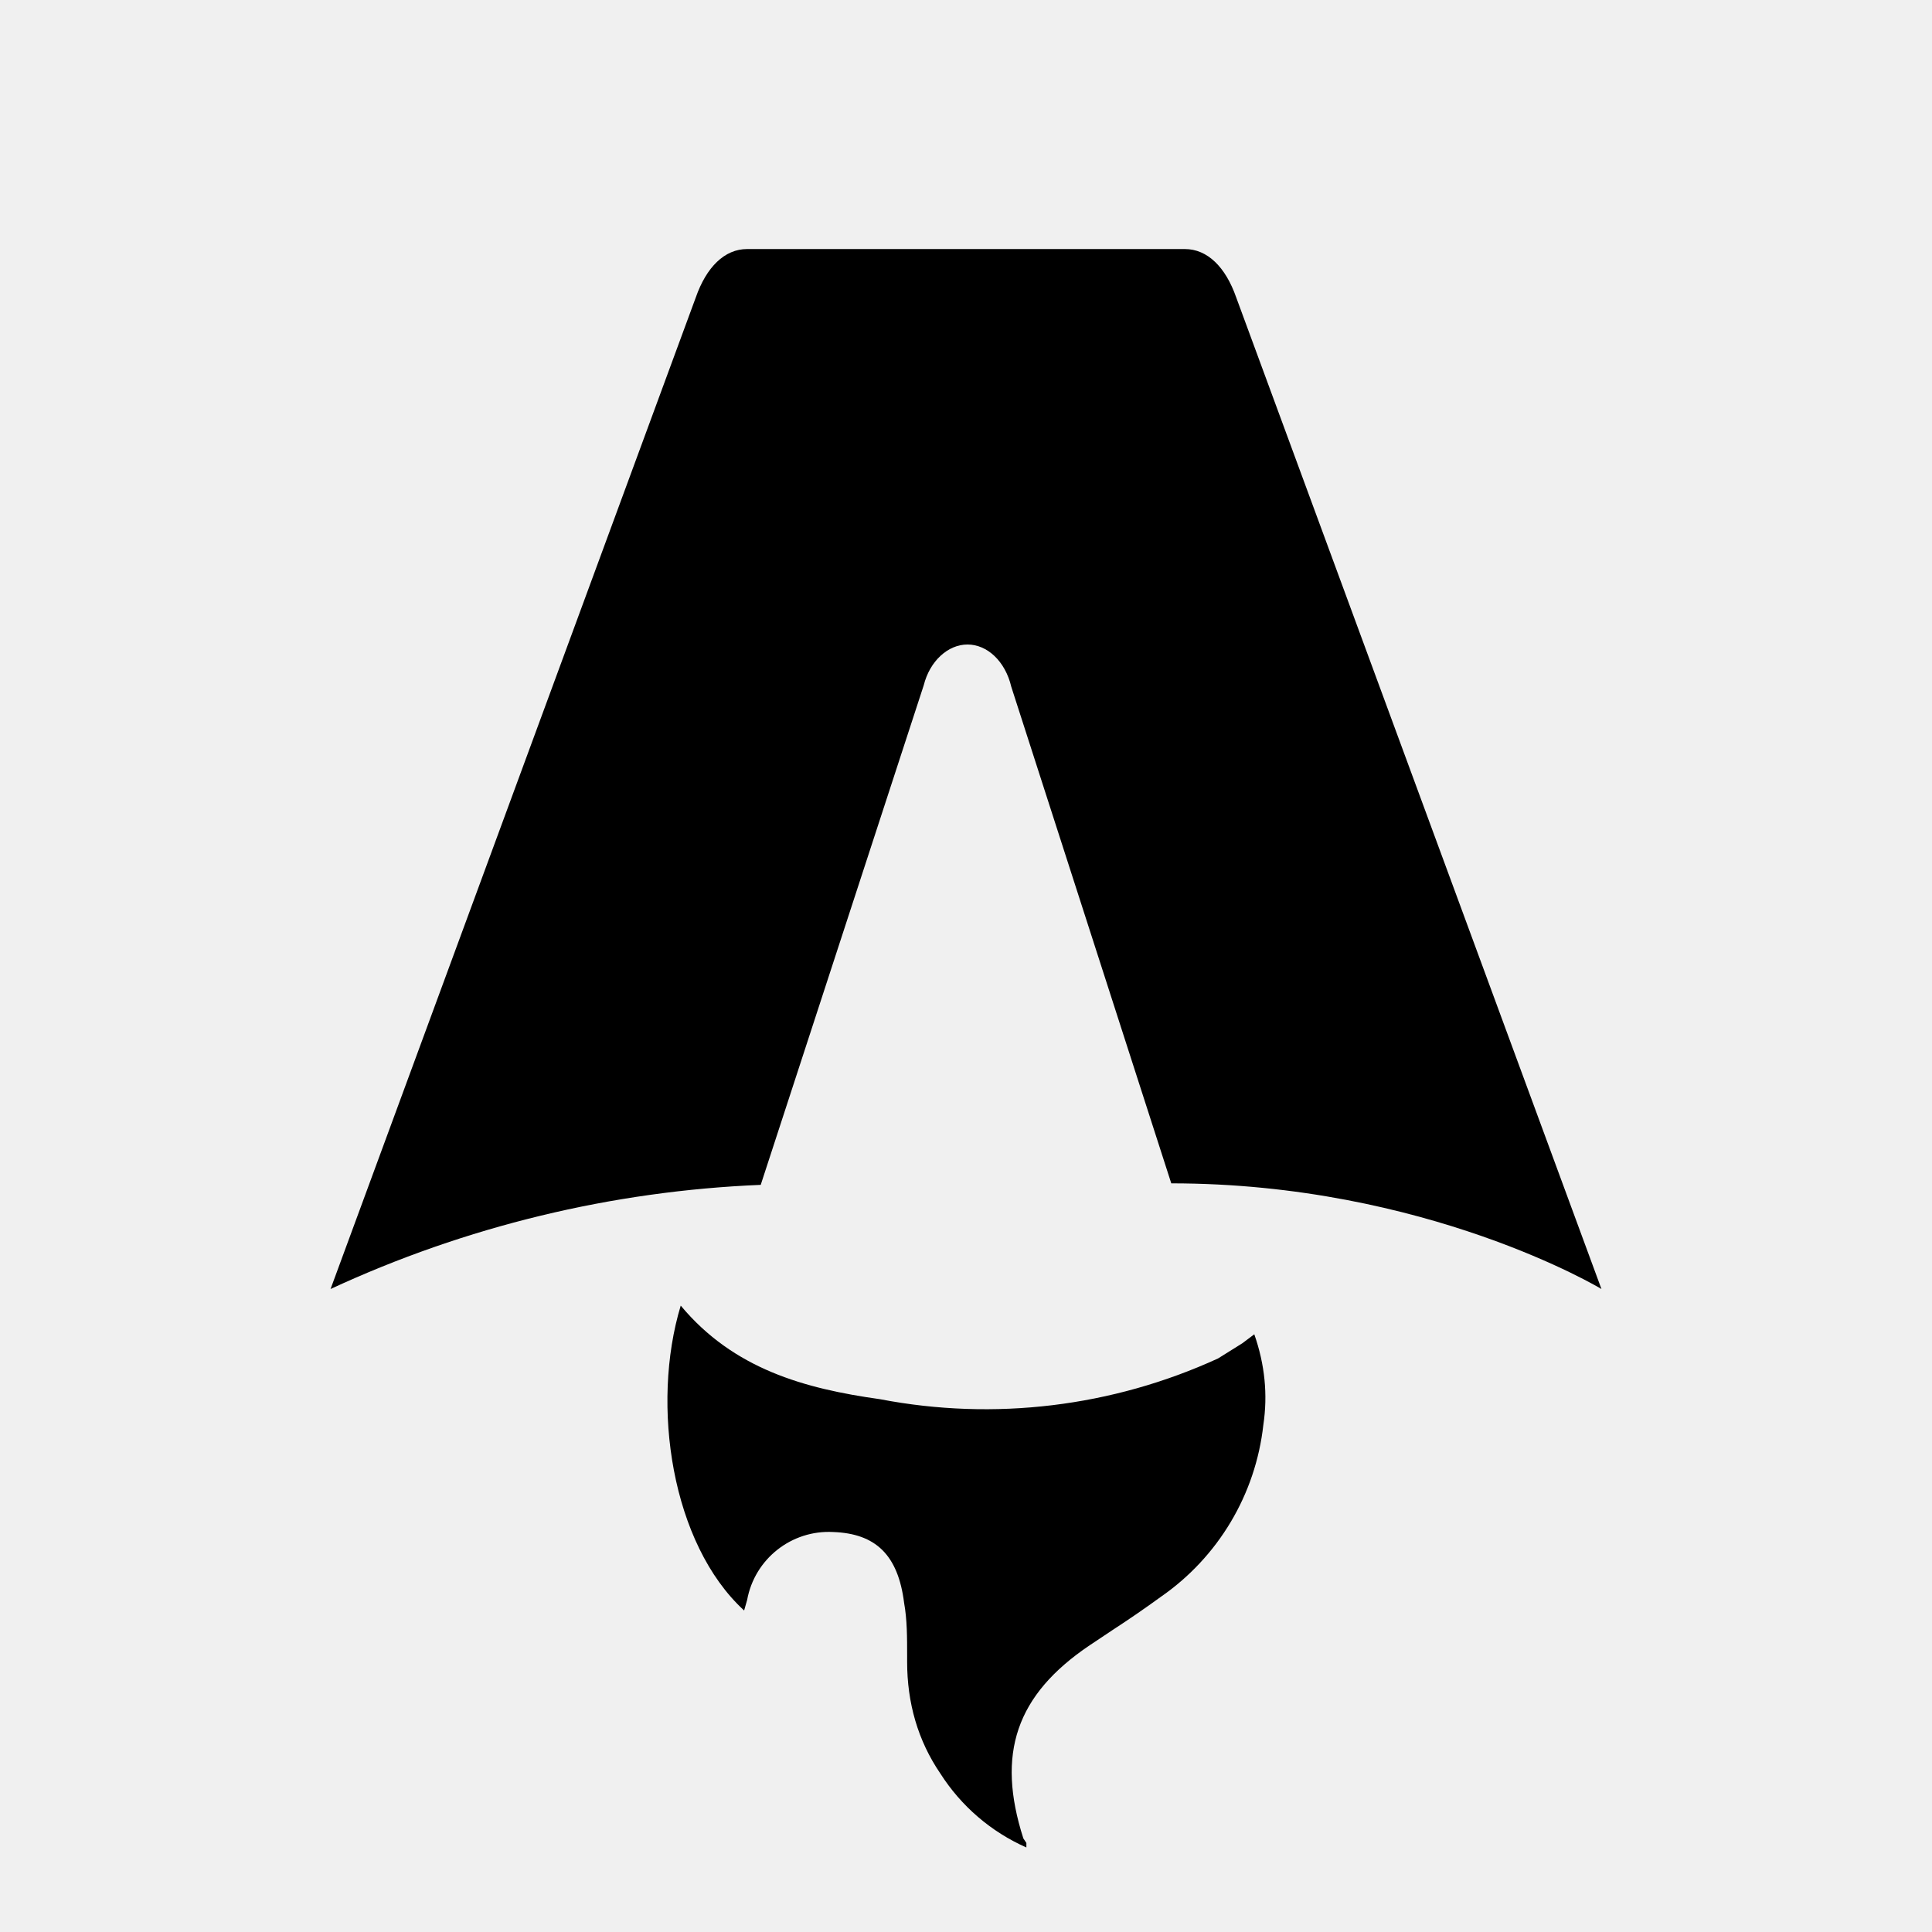
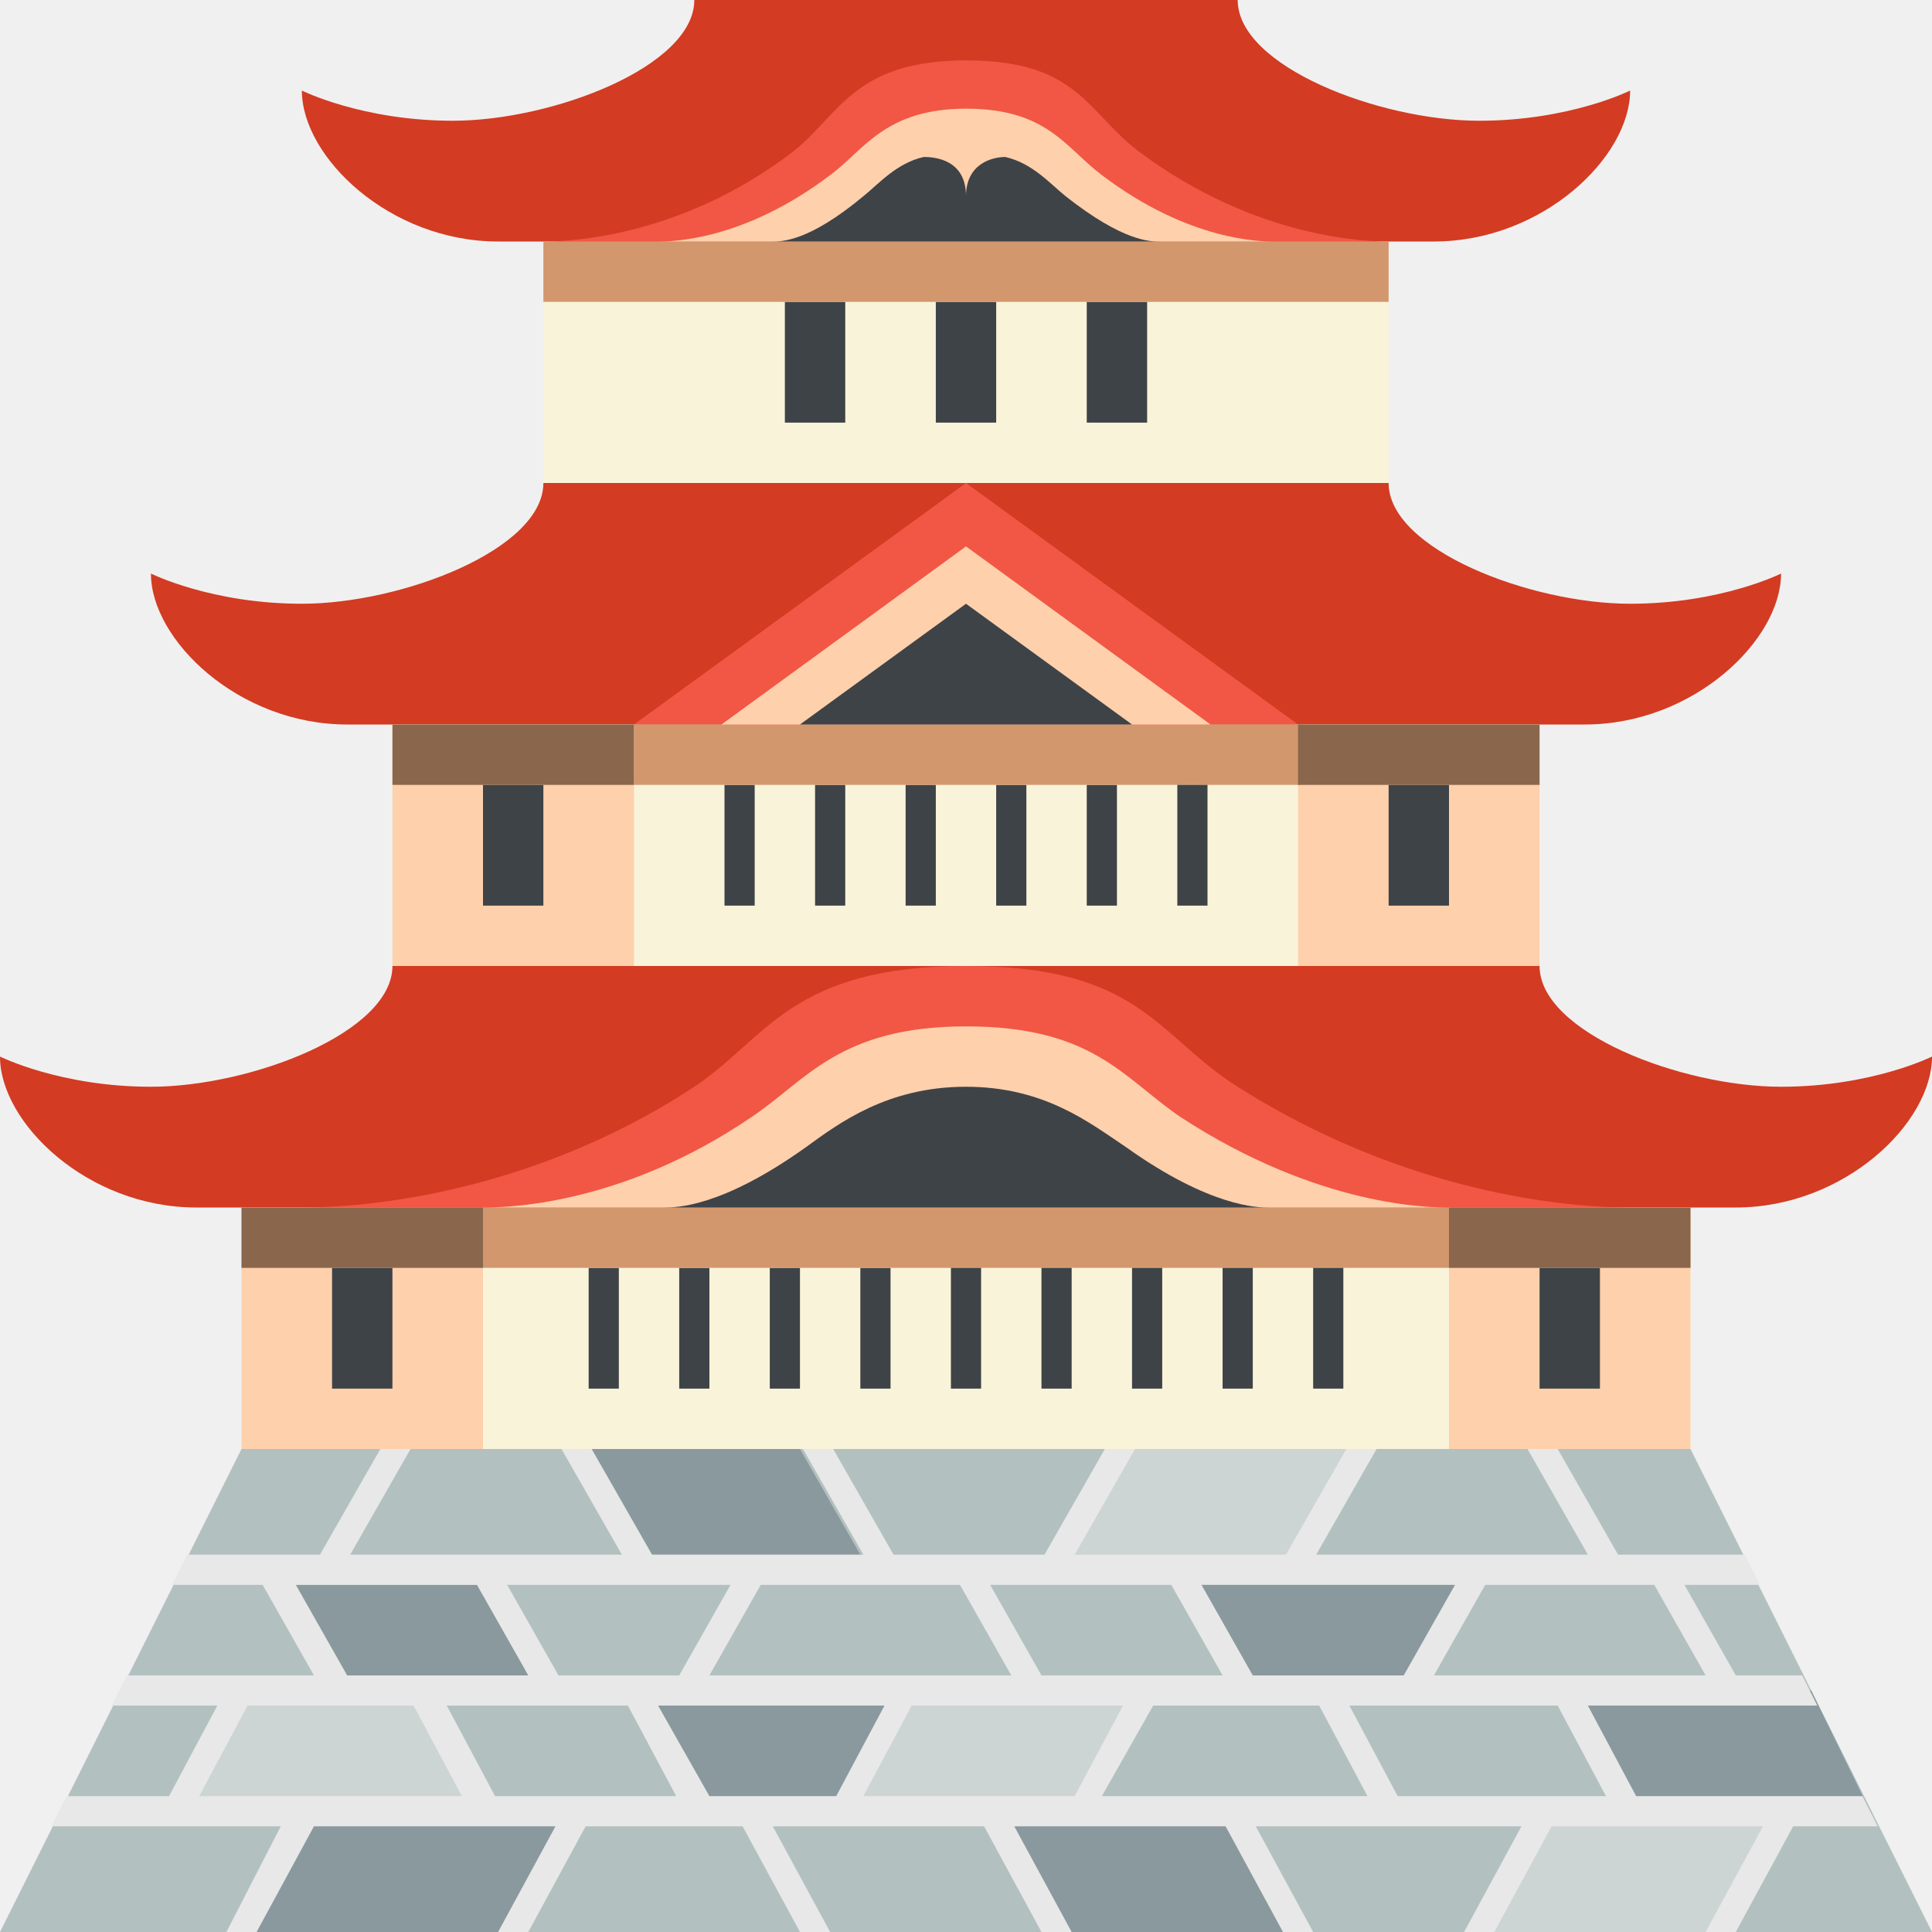
- <svg xmlns="http://www.w3.org/2000/svg" fill="none" viewBox="0 0 128 128">
-   <path d="M50.4 78.5a75.1 75.1 0 0 0-28.5 6.9l24.2-65.7c.7-2 1.9-3.2 3.4-3.2h29c1.5 0 2.7 1.2 3.4 3.2l24.2 65.7s-11.6-7-28.5-7L67 45.5c-.4-1.7-1.6-2.8-2.9-2.8-1.3 0-2.5 1.1-2.9 2.7L50.4 78.5Zm-1.1 28.2Zm-4.2-20.2c-2 6.6-.6 15.8 4.2 20.2a17.5 17.5 0 0 1 .2-.7 5.5 5.5 0 0 1 5.7-4.5c2.8.1 4.3 1.5 4.7 4.7.2 1.1.2 2.3.2 3.5v.4c0 2.7.7 5.2 2.2 7.4a13 13 0 0 0 5.7 4.9v-.3l-.2-.3c-1.8-5.6-.5-9.5 4.4-12.8l1.5-1a73 73 0 0 0 3.2-2.2 16 16 0 0 0 6.8-11.4c.3-2 .1-4-.6-6l-.8.6-1.6 1a37 37 0 0 1-22.4 2.7c-5-.7-9.7-2-13.2-6.2Z" />
-   <style>
-         path { fill: #000; }
-         @media (prefers-color-scheme: dark) {
-             path { fill: #FFF; }
-         }
-     </style>
+ <svg xmlns="http://www.w3.org/2000/svg" width="800px" height="800px" viewBox="0 0 64 64" aria-hidden="true" role="img" class="iconify iconify--emojione" preserveAspectRatio="xMidYMid meet">
+   <path fill="#b2c1c0" d="M56 48H8L0 64h64z">
+ 
+ </path>
+   <g fill="#f9f3d9">
+     <path d="M8 40h48v8H8z">
+ 
+ </path>
+     <path d="M13 24h38v8H13z">
+ 
+ </path>
+     <path d="M18 8h28v8H18z">
+ 
+ </path>
+   </g>
+   <g fill="#d33b23">
+     <path d="M18 16c0 2.2-4.7 4-8 4c-3 0-5-1-5-1c0 2.2 2.9 5 6.5 5H32v-8H18z">
+ 
+ </path>
+     <path d="M13 32c0 2.2-4.7 4-8 4c-3 0-5-1-5-1c0 2.2 2.9 5 6.5 5H32v-8H13z">
+ 
+ </path>
+     <path d="M51 32c0 2.2 4.7 4 8 4c3 0 5-1 5-1c0 2.2-2.9 5-6.5 5H32v-8h19z">
+ 
+ </path>
+     <path d="M46 16c0 2.2 4.7 4 8 4c3 0 5-1 5-1c0 2.2-2.9 5-6.5 5H32v-8h14z">
+ 
+ </path>
+     <path d="M41 0c0 2.2 4.7 4 8 4c3 0 5-1 5-1c0 2.2-2.9 5-6.5 5H32V0h9z">
+ 
+ </path>
+     <path d="M23 0c0 2.2-4.7 4-8 4c-3 0-5-1-5-1c0 2.2 2.9 5 6.5 5H32V0h-9z">
+ 
+ </path>
+   </g>
+   <g fill="#3e4347">
+     <path d="M24 26h1v4h-1z">
+ 
+ </path>
+     <path d="M27 26h1v4h-1z">
+ 
+ </path>
+     <path d="M36 26h1v4h-1z">
+ 
+ </path>
+     <path d="M30 26h1v4h-1z">
+ 
+ </path>
+     <path d="M33 26h1v4h-1z">
+ 
+ </path>
+     <path d="M25.5 42h1v4h-1z">
+ 
+ </path>
+     <path d="M19.5 42h1v4h-1z">
+ 
+ </path>
+     <path d="M22.5 42h1v4h-1z">
+ 
+ </path>
+     <path d="M28.5 42h1v4h-1z">
+ 
+ </path>
+     <path d="M26 10h2v4h-2z">
+ 
+ </path>
+     <path d="M36 10h2v4h-2z">
+ 
+ </path>
+     <path d="M31 10h2v4h-2z">
+ 
+ </path>
+   </g>
+   <g fill="#fed0ac">
+     <path d="M8 40h8v8H8z">
+ 
+ </path>
+     <path d="M48 40h8v8h-8z">
+ 
+ </path>
+     <path d="M13 24h8v8h-8z">
+ 
+ </path>
+     <path d="M43 24h8v8h-8z">
+ 
+ </path>
+   </g>
+   <g fill="#3e4347">
+     <path d="M51 42h2v4h-2z">
+ 
+ </path>
+     <path d="M11 42h2v4h-2z">
+ 
+ </path>
+   </g>
+   <path fill="#f15744" d="M32 16l-11 8h22z">
+ 
+ </path>
+   <g fill="#d3976e">
+     <path d="M18 8h28v2H18z">
+ 
+ </path>
+     <path d="M21 24h22.1v2H21z">
+ 
+ </path>
+   </g>
+   <g fill="#3e4347">
+     <path d="M46 26h2v4h-2z">
+ 
+ </path>
+     <path d="M16 26h2v4h-2z">
+ 
+ </path>
+   </g>
+   <path fill="#d3976e" d="M16 40h32v2H16z">
+ 
+ </path>
+   <g fill="#89664c">
+     <path d="M8 40h8v2H8z">
+ 
+ </path>
+     <path d="M48 40h8v2h-8z">
+ 
+ </path>
+     <path d="M13 24h8v2h-8z">
+ 
+ </path>
+     <path d="M43 24h8v2h-8z">
+ 
+ </path>
+   </g>
+   <path fill="#fed0ac" d="M40.1 24L32 18.1L23.9 24z">
+ 
+ </path>
+   <g fill="#3e4347">
+     <path d="M26.5 24h11L32 20z">
+ 
+ </path>
+     <path d="M37.5 42h1v4h-1z">
+ 
+ </path>
+     <path d="M31.5 42h1v4h-1z">
+ 
+ </path>
+     <path d="M34.5 42h1v4h-1z">
+ 
+ </path>
+     <path d="M40.5 42h1v4h-1z">
+ 
+ </path>
+     <path d="M43.5 42h1v4h-1z">
+ 
+ </path>
+   </g>
+   <path d="M41 36c-2.7-1.7-3.2-4-9-4s-6.6 2.4-9 4c-6.1 4-12.2 4-13 4h44c-.8 0-6.7 0-13-4" fill="#f15744">
+ 
+ </path>
+   <path d="M39.1 37c-1.9-1.3-2.9-3-7.1-3c-4.2 0-5.3 1.8-7.1 3c-4.4 3-8.3 3-8.9 3h32c-.6 0-4.3 0-8.9-3" fill="#fed0ac">
+ 
+ </path>
+   <g fill="#3e4347">
+     <path d="M37.3 38c-1.2-.8-2.7-2-5.3-2c-2.6 0-4.2 1.2-5.3 2c-2.8 2-4.3 2-4.7 2h20c-.3 0-1.9 0-4.7-2">
+ 
+ </path>
+     <path d="M39 26h1v4h-1z">
+ 
+ </path>
+   </g>
+   <path d="M37.7 5c-1.7-1.3-2-3-5.7-3s-4.2 1.8-5.7 3c-3.9 3-7.8 3-8.3 3h28c-.5 0-4.3 0-8.3-3" fill="#f15744">
+ 
+ </path>
+   <path d="M36.5 5.8c-1.2-.9-1.8-2.2-4.5-2.2S28.6 5 27.5 5.8C24.6 8 22.2 8 21.8 8h20.4c-.4 0-2.8 0-5.7-2.2" fill="#fed0ac">
+ 
+ </path>
+   <path d="M35.3 6.5c-.5-.4-1.1-1.1-2-1.3c-.4 0-1.3.2-1.3 1.3c0-1.2-1-1.3-1.4-1.3c-.9.2-1.5.9-2 1.3C26.8 8 25.9 8 25.6 8h12.8c-.3 0-1.2 0-3.1-1.5" fill="#3e4347">
+ 
+ </path>
+   <g fill="#62727a">
+     <path opacity=".5" d="M28.5 51.5h-7l-2-3.5h7z">
+ 
+ </path>
+     <path opacity=".5" d="M17.5 55.5h-6.7l-1-3h6.7z">
+ 
+ </path>
+     <path opacity=".5" d="M27.5 60.1h-4l-3-4.1h10z">
+ 
+ </path>
+     <path opacity=".5" d="M47 56h-6l-2-4.1h10z">
+ 
+ </path>
+     <path opacity=".5" d="M8.1 64H17l2.1-3.9h-8.9z">
+ 
+ </path>
+     <path opacity=".5" d="M43 64h-8.1L33 60.1h8.1z">
+ 
+ </path>
+     <path opacity=".5" d="M54 60.1h8L60 56h-8z">
+ 
+ </path>
+   </g>
+   <g fill="#e8e8e8">
+     <path opacity=".5" d="M57.1 64h-7.8l1.5-4h8.5z">
+ 
+ </path>
+     <path opacity=".5" d="M16 60H5.5L8 56h6z">
+ 
+ </path>
+     <path opacity=".5" d="M36 60h-8.5l2.5-4h8z">
+ 
+ </path>
+     <path opacity=".5" d="M43 52h-8.5l2.5-4h8z">
+ 
+ </path>
+     <path d="M53.2 59.5h-6.9l-1.6-3h6.9l1.6 3m-32.4-3l1.6 3h-6l-1.6-3h6m1 0h7.5l-1.6 3h-4.2l-1.7-3m8.4 0h7l-1.6 3h-7l1.6-3m8 0h5.5l1.6 3h-8.8l1.7-3m16.6-4l1.7 3h-9l1.7-3h5.6m-6.6 0l-1.7 3h-5l-1.7-3h8.4m-9.4 0l1.7 3h-6l-1.7-3h6m-7 0l1.7 3h-10l1.7-3h6.6m-7.6 0l-1.7 3h-4l-1.7-3h7.4m-14.4 0h6l1.7 3h-6l-1.7-3m-1.6 4h5.5l1.6 3H6.6l1.6-3m54 4l-.5-1h-7.5l-1.6-3h7.6l-.5-1h-2.2l-1.7-3h2.5l-.5-1h-4.2l-2-3.5h-1l2 3.5h-9l2-3.5h-1l-2 3.5h-7l2-3.5h-1l-2 3.5h-5l-2-3.5h-1l2 3.5h-7l-2-3.5h-1l2 3.5h-9l2-3.5h-1l-2 3.5H6.2l-.5 1h3l1.7 3H4.2l-.5 1h3.5l-1.6 3H2.2l-.5 1h7.6L7.5 64h1l1.9-3.5h8L16.5 64h1l1.9-3.5h5.2l1.9 3.5h1l-1.9-3.5h7l1.9 3.5h1l-1.9-3.5h7l1.9 3.5h1l-1.9-3.5h8.8L48.5 64h1l1.9-3.5h7L56.5 64h1l1.9-3.5h2.8">
+ 
+ </path>
+   </g>
</svg>
